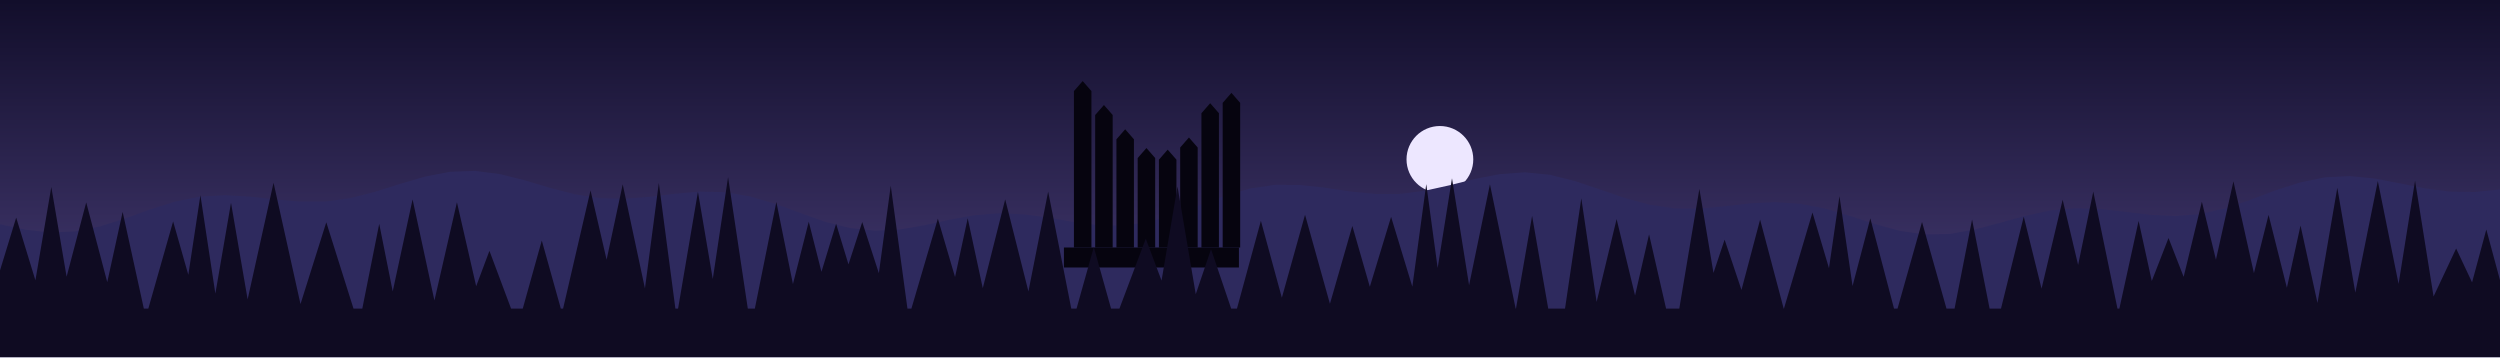
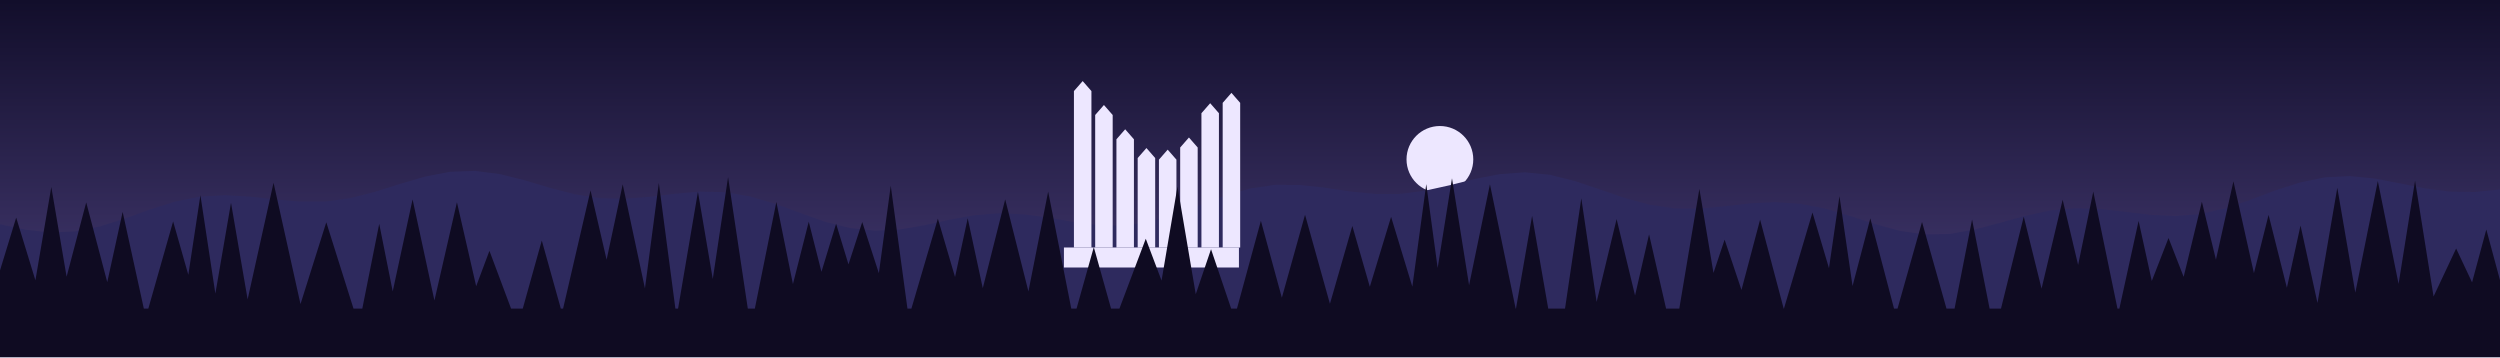
<svg xmlns="http://www.w3.org/2000/svg" viewBox="0 0 1400 200" width="1400" height="200">
  <defs>
    <linearGradient id="cielo" x1="0" y1="0" x2="0" y2="1">
      <stop offset="0" stop-color="#120E2B" />
      <stop offset="1" stop-color="#4A3F7A" />
    </linearGradient>
  </defs>
  <rect width="1400" height="200" fill="url(#cielo)" />
  <circle cx="806.342" cy="89.259" r="18.691" fill="#EDE7FF" />
  <polygon points="0,125.6 14,128.6 28,130.2 42,129.6 56,126.8 70,122.4 84,117.3 98,112.9 112,110.1 126,109.3 140,110.1 154,111.7 168,112.9 182,112.9 196,111 210,107.4 224,103 238,98.9 252,96.2 266,95.7 280,97.5 294,101 308,105.2 322,108.8 336,111 350,111.3 364,110.2 378,108.5 392,107.3 406,107.6 420,110 434,114.1 448,119.2 462,124.2 476,127.7 490,129.2 504,128.5 518,126.1 532,123 546,120.5 560,119.4 574,120.1 588,122 602,124.5 616,126.2 630,126.3 644,124.1 658,120 672,114.8 686,109.6 700,105.6 714,103.5 728,103.6 742,105.1 756,107.2 770,108.6 784,108.6 798,106.8 812,103.7 826,100.2 840,97.5 854,96.5 868,97.9 882,101.4 896,106.1 910,110.9 924,114.7 938,116.7 952,116.8 966,115.5 980,113.9 994,113.2 1008,114.1 1022,116.8 1036,120.9 1050,125.5 1064,129.3 1078,131.3 1092,131 1106,128.5 1120,124.8 1134,120.9 1148,117.9 1162,116.6 1176,117 1190,118.6 1204,120.3 1218,121 1232,119.9 1246,116.7 1260,112 1274,106.7 1288,102.2 1302,99.3 1316,98.6 1330,100 1344,102.7 1358,105.5 1372,107.3 1386,107.5 1400,106.1 1400,200 0,200" fill="#2E2A5E" />
-   <polygon points="595.8,149.8 595.8,138.6 693.8,138.6 693.8,149.8" fill="#06040F" />
-   <polygon points="601.4,138.6 601.4,51 606.3,45.4 611.2,51 611.2,138.6" fill="#06040F" />
-   <polygon points="613.3,138.6 613.3,64.4 618.2,58.8 623.1,64.4 623.1,138.6" fill="#06040F" />
-   <polygon points="625.2,138.6 625.2,78 630.1,72.4 635,78 635,138.6" fill="#06040F" />
-   <polygon points="637.1,138.6 637.1,88.5 642,82.9 646.9,88.5 646.9,138.6" fill="#06040F" />
-   <polygon points="649,138.6 649,89.4 653.9,83.8 658.8,89.4 658.8,138.6" fill="#06040F" />
-   <polygon points="660.9,138.6 660.9,82.6 665.8,77 670.7,82.6 670.7,138.6" fill="#06040F" />
-   <polygon points="672.8,138.6 672.8,63.4 677.7,57.8 682.6,63.4 682.6,138.6" fill="#06040F" />
-   <polygon points="684.7,138.6 684.7,57.6 689.6,52 694.5,57.6 694.5,138.6" fill="#06040F" />
+   <polygon points="595.8,149.8 595.8,138.6 693.8,138.6 693.8,149.8" fill="#EDE7FF" />
+   <polygon points="601.4,138.6 601.4,51 606.3,45.4 611.2,51 611.2,138.6" fill="#EDE7FF" />
+   <polygon points="613.3,138.6 613.3,64.4 618.2,58.8 623.1,64.4 623.1,138.6" fill="#EDE7FF" />
+   <polygon points="625.2,138.6 625.2,78 630.1,72.4 635,78 635,138.6" fill="#EDE7FF" />
+   <polygon points="637.1,138.6 637.1,88.5 642,82.9 646.9,88.5 646.9,138.6" fill="#EDE7FF" />
+   <polygon points="649,138.6 649,89.4 653.9,83.8 658.8,89.4 658.8,138.6" fill="#EDE7FF" />
+   <polygon points="660.9,138.6 660.9,82.6 665.8,77 670.7,82.6 670.7,138.6" fill="#EDE7FF" />
+   <polygon points="672.8,138.6 672.8,63.4 677.7,57.8 682.6,63.4 682.6,138.6" fill="#EDE7FF" />
+   <polygon points="684.7,138.6 684.7,57.6 689.6,52 694.5,57.6 694.5,138.6" fill="#EDE7FF" />
  <polygon points="0,200 -24.453,172.801 -10,128.88 4.453,172.801 -6.547,172.801 9.066,121.847 24.68,172.801 17.131,172.801 28.734,104.701 40.338,172.801 32.592,172.801 48.279,113.343 63.967,172.801 56.821,172.801 68.681,118.663 80.542,172.801 83.066,172.801 96.95,123.995 110.835,172.801 102.584,172.801 112.23,109.319 121.876,172.801 119.158,172.801 129.362,113.572 139.565,172.801 137.531,172.801 153.183,102.326 168.836,172.801 167.484,172.801 182.72,124.486 197.956,172.801 202.89,172.801 212.364,125.341 221.839,172.801 217.844,172.801 231.048,111.665 244.252,172.801 242.237,172.801 255.883,113.276 269.53,172.801 261.973,172.801 274.083,140.461 286.193,172.801 292.75,172.801 303.403,134.687 314.055,172.801 315.333,172.801 330.694,106.615 346.055,172.801 333.854,172.801 348.718,103.234 363.581,172.801 359.681,172.801 368.948,102.434 378.216,172.801 379.724,172.801 390.846,107.397 401.969,172.801 396.671,172.801 407.721,99.18 418.77,172.801 422.712,172.801 434.76,113.089 446.809,172.801 440.571,172.801 452.899,124.163 465.226,172.801 453.734,172.801 468.213,125.298 482.693,172.801 467.115,172.801 482.857,124.338 498.6,172.801 489.475,172.801 498.823,103.995 508.17,172.801 510.39,172.801 525.205,122.443 540.02,172.801 531.012,172.801 541.916,122.258 552.819,172.801 547.474,172.801 562.907,111.637 578.341,172.801 574.024,172.801 586.97,107.284 599.916,172.801 602.866,172.801 612.53,138.4 622.193,172.801 626.881,172.801 641.63,133.696 656.379,172.801 647.816,172.801 659.4,104.39 670.985,172.801 666.902,172.801 678.176,139.551 689.451,172.801 692.702,172.801 706.098,123.654 719.493,172.801 716.137,172.801 730.822,120.259 745.507,172.801 743.996,172.801 757.305,126.541 770.614,172.801 763.39,172.801 779.01,121.441 794.631,172.801 789.242,172.801 798.704,103.101 808.165,172.801 801.455,172.801 813.115,99.835 824.775,172.801 819.976,172.801 834.368,103.216 848.76,172.801 848.945,172.801 857.974,120.892 867.004,172.801 876.412,172.801 885.535,111.058 894.657,172.801 893.212,172.801 905.302,122.681 917.391,172.801 913.95,172.801 923.476,131.244 933.002,172.801 940.403,172.801 951.652,105.774 962.9,172.801 952.863,172.801 965.785,134.189 978.707,172.801 972.463,172.801 985.662,122.978 998.861,172.801 999.01,172.801 1014.98,118.993 1030.94,172.801 1020.93,172.801 1030.1,109.843 1039.26,172.801 1034.11,172.801 1047.38,122.282 1060.65,172.801 1062.62,172.801 1076.33,124.286 1090.03,172.801 1094.55,172.801 1104.36,122.902 1114.17,172.801 1120.56,172.801 1133.3,121.319 1146.03,172.801 1140.62,172.801 1155.08,111.838 1169.55,172.801 1158.7,172.801 1172.24,107.274 1185.78,172.801 1186.85,172.801 1197.62,123.719 1208.38,172.801 1198.98,172.801 1214.37,133.293 1229.76,172.801 1218.54,172.801 1233.05,112.926 1247.55,172.801 1234.81,172.801 1250.72,101.534 1266.63,172.801 1257.21,172.801 1270.4,120.35 1283.59,172.801 1278.11,172.801 1288.29,126.292 1298.48,172.801 1297.26,172.801 1308.89,105.161 1320.51,172.801 1317.18,172.801 1331.58,101.378 1345.99,172.801 1341,172.801 1352.43,101.176 1363.87,172.801 1359.61,172.801 1375.44,139.158 1391.26,172.801 1380.4,172.801 1392.34,128.518 1404.29,172.801 1400,200" fill="#0F0B22" />
</svg>
